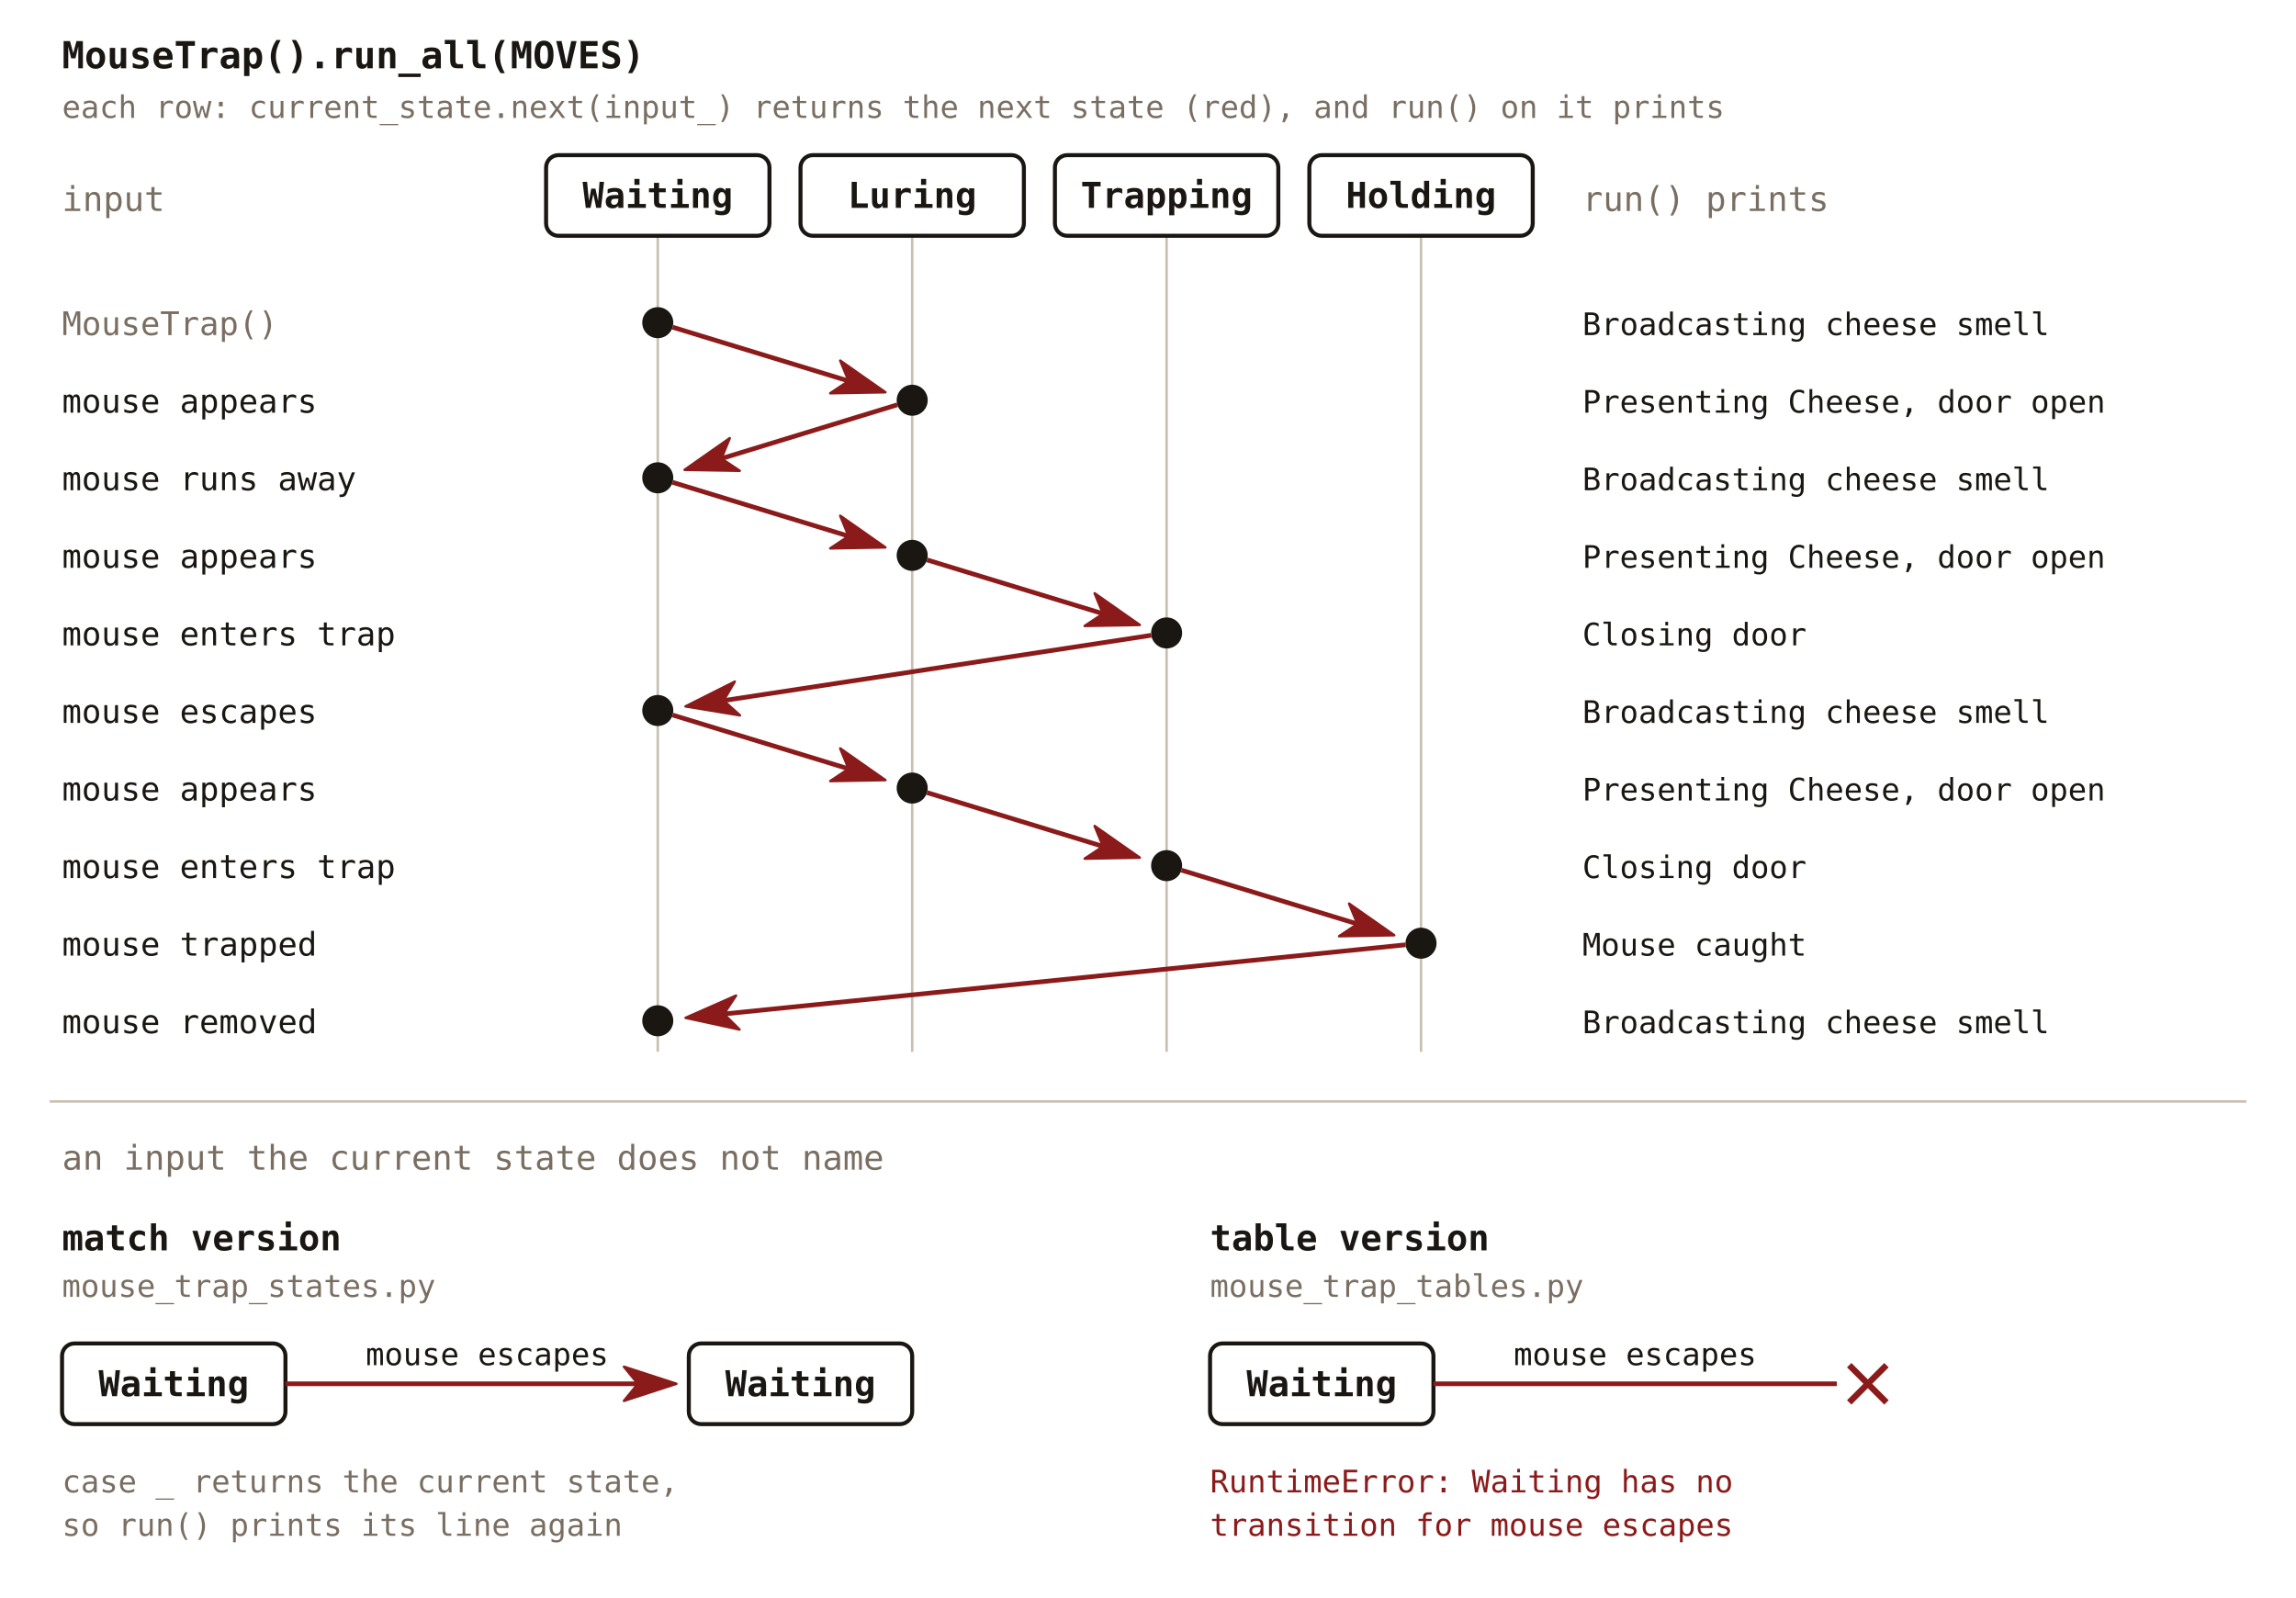
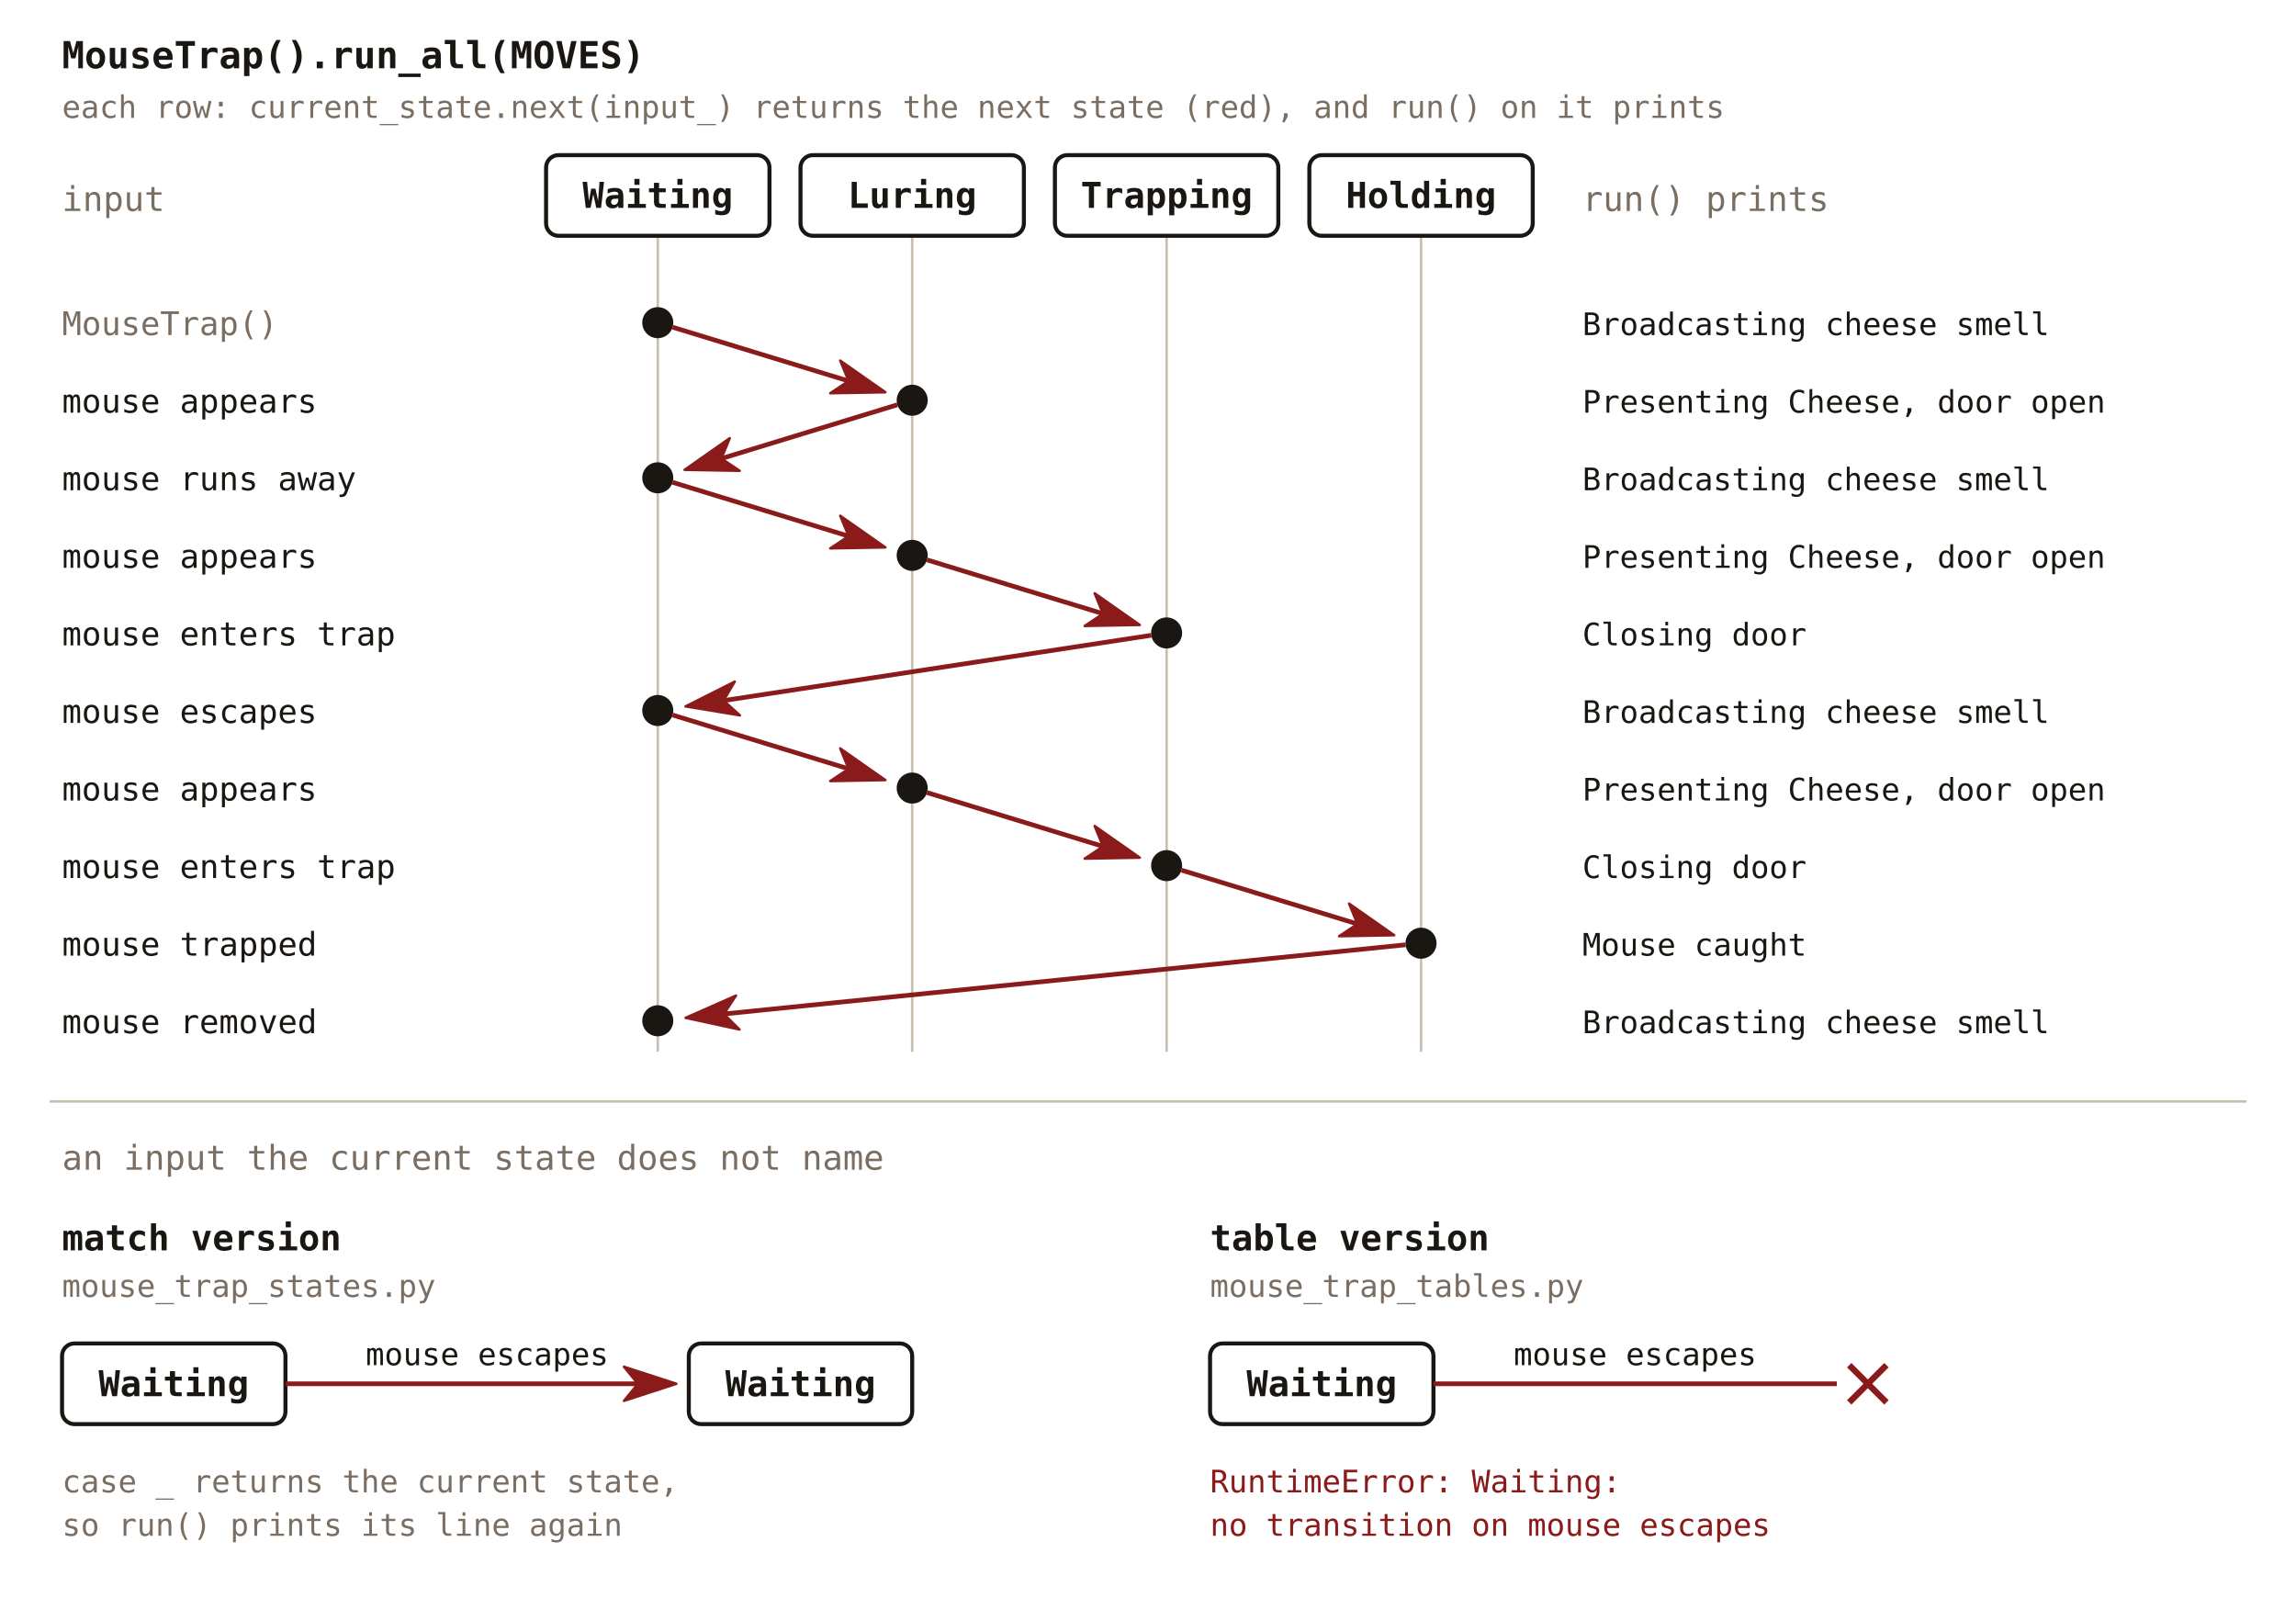
<svg xmlns="http://www.w3.org/2000/svg" viewBox="0 0 740 515" font-family="'JetBrains Mono', Consolas, monospace">
  <defs>
    <marker id="ss-red" viewBox="0 0 18 12" refX="5" refY="6" markerWidth="18" markerHeight="12" orient="auto" markerUnits="userSpaceOnUse">
      <path d="M0.5,0.5 L17.4,6 L0.5,11.5 L5,6 Z" fill="#8b1a1a" stroke="#8b1a1a" stroke-width="0.8" stroke-linejoin="round" />
    </marker>
  </defs>
  <text x="20" y="22" font-size="12" fill="#1a1612" font-weight="bold" text-anchor="start">MouseTrap().run_all(MOVES)</text>
  <text x="20" y="38" font-size="10" fill="#7a6e62" text-anchor="start">each row: current_state.next(input_) returns the next state (red), and run() on it prints</text>
  <text x="20" y="68" font-size="11" fill="#7a6e62" text-anchor="start">input</text>
  <text x="510" y="68" font-size="11" fill="#7a6e62" text-anchor="start">run() prints</text>
  <line x1="212" y1="76" x2="212" y2="339" stroke="#c8bfb0" stroke-width="0.8" />
  <rect x="176" y="50" width="72" height="26" fill="none" stroke="#1a1612" stroke-width="1.3" rx="4" />
  <text x="212" y="67" font-size="11.5" fill="#1a1612" font-weight="bold" text-anchor="middle">Waiting</text>
  <line x1="294" y1="76" x2="294" y2="339" stroke="#c8bfb0" stroke-width="0.8" />
  <rect x="258" y="50" width="72" height="26" fill="none" stroke="#1a1612" stroke-width="1.3" rx="4" />
  <text x="294" y="67" font-size="11.5" fill="#1a1612" font-weight="bold" text-anchor="middle">Luring</text>
  <line x1="376" y1="76" x2="376" y2="339" stroke="#c8bfb0" stroke-width="0.8" />
  <rect x="340" y="50" width="72" height="26" fill="none" stroke="#1a1612" stroke-width="1.3" rx="4" />
  <text x="376" y="67" font-size="11.5" fill="#1a1612" font-weight="bold" text-anchor="middle">Trapping</text>
  <line x1="458" y1="76" x2="458" y2="339" stroke="#c8bfb0" stroke-width="0.8" />
  <rect x="422" y="50" width="72" height="26" fill="none" stroke="#1a1612" stroke-width="1.3" rx="4" />
  <text x="458" y="67" font-size="11.5" fill="#1a1612" font-weight="bold" text-anchor="middle">Holding</text>
  <text x="20" y="108" font-size="10.5" fill="#7a6e62" text-anchor="start">MouseTrap()</text>
  <circle cx="212" cy="104" r="5" fill="#1a1612" />
  <text x="510" y="108" font-size="10" fill="#1a1612" text-anchor="start">Broadcasting cheese smell</text>
  <text x="20" y="133" font-size="10.5" fill="#1a1612" text-anchor="start">mouse appears</text>
  <line x1="216.783" y1="105.458" x2="273.5" y2="122.8" stroke="#8b1a1a" stroke-width="1.5" marker-end="url(#ss-red)" />
  <circle cx="294" cy="129" r="5" fill="#1a1612" />
  <text x="510" y="133" font-size="10" fill="#1a1612" text-anchor="start">Presenting Cheese, door open</text>
  <text x="20" y="158" font-size="10.5" fill="#1a1612" text-anchor="start">mouse runs away</text>
  <line x1="289.217" y1="130.458" x2="232.5" y2="147.8" stroke="#8b1a1a" stroke-width="1.5" marker-end="url(#ss-red)" />
  <circle cx="212" cy="154" r="5" fill="#1a1612" />
  <text x="510" y="158" font-size="10" fill="#1a1612" text-anchor="start">Broadcasting cheese smell</text>
  <text x="20" y="183" font-size="10.5" fill="#1a1612" text-anchor="start">mouse appears</text>
  <line x1="216.783" y1="155.458" x2="273.5" y2="172.8" stroke="#8b1a1a" stroke-width="1.5" marker-end="url(#ss-red)" />
  <circle cx="294" cy="179" r="5" fill="#1a1612" />
  <text x="510" y="183" font-size="10" fill="#1a1612" text-anchor="start">Presenting Cheese, door open</text>
  <text x="20" y="208" font-size="10.5" fill="#1a1612" text-anchor="start">mouse enters trap</text>
  <line x1="298.783" y1="180.458" x2="355.5" y2="197.8" stroke="#8b1a1a" stroke-width="1.5" marker-end="url(#ss-red)" />
  <circle cx="376" cy="204" r="5" fill="#1a1612" />
  <text x="510" y="208" font-size="10" fill="#1a1612" text-anchor="start">Closing door</text>
  <text x="20" y="233" font-size="10.5" fill="#1a1612" text-anchor="start">mouse escapes</text>
  <line x1="371.057" y1="204.753" x2="233.2" y2="225.8" stroke="#8b1a1a" stroke-width="1.5" marker-end="url(#ss-red)" />
  <circle cx="212" cy="229" r="5" fill="#1a1612" />
  <text x="510" y="233" font-size="10" fill="#1a1612" text-anchor="start">Broadcasting cheese smell</text>
  <text x="20" y="258" font-size="10.5" fill="#1a1612" text-anchor="start">mouse appears</text>
  <line x1="216.783" y1="230.458" x2="273.5" y2="247.8" stroke="#8b1a1a" stroke-width="1.5" marker-end="url(#ss-red)" />
  <circle cx="294" cy="254" r="5" fill="#1a1612" />
  <text x="510" y="258" font-size="10" fill="#1a1612" text-anchor="start">Presenting Cheese, door open</text>
  <text x="20" y="283" font-size="10.5" fill="#1a1612" text-anchor="start">mouse enters trap</text>
  <line x1="298.783" y1="255.458" x2="355.5" y2="272.8" stroke="#8b1a1a" stroke-width="1.5" marker-end="url(#ss-red)" />
  <circle cx="376" cy="279" r="5" fill="#1a1612" />
  <text x="510" y="283" font-size="10" fill="#1a1612" text-anchor="start">Closing door</text>
  <text x="20" y="308" font-size="10.5" fill="#1a1612" text-anchor="start">mouse trapped</text>
  <line x1="380.783" y1="280.458" x2="437.5" y2="297.8" stroke="#8b1a1a" stroke-width="1.5" marker-end="url(#ss-red)" />
  <circle cx="458" cy="304" r="5" fill="#1a1612" />
  <text x="510" y="308" font-size="10" fill="#1a1612" text-anchor="start">Mouse caught</text>
  <text x="20" y="333" font-size="10.5" fill="#1a1612" text-anchor="start">mouse removed</text>
  <line x1="453.026" y1="304.506" x2="233.3" y2="326.8" stroke="#8b1a1a" stroke-width="1.5" marker-end="url(#ss-red)" />
  <circle cx="212" cy="329" r="5" fill="#1a1612" />
  <text x="510" y="333" font-size="10" fill="#1a1612" text-anchor="start">Broadcasting cheese smell</text>
  <line x1="16" y1="355" x2="724" y2="355" stroke="#c8bfb0" stroke-width="0.8" />
  <text x="20" y="377" font-size="11" fill="#7a6e62" text-anchor="start">an input the current state does not name</text>
  <text x="20" y="403" font-size="11.5" fill="#1a1612" font-weight="bold" text-anchor="start">match version</text>
  <text x="20" y="418" font-size="10" fill="#7a6e62" text-anchor="start">mouse_trap_states.py</text>
  <rect x="20" y="433" width="72" height="26" fill="none" stroke="#1a1612" stroke-width="1.3" rx="4" />
  <text x="56" y="450" font-size="11.5" fill="#1a1612" font-weight="bold" text-anchor="middle">Waiting</text>
  <text x="157" y="440" font-size="10" fill="#1a1612" text-anchor="middle">mouse escapes</text>
  <line x1="92" y1="446" x2="205.6" y2="446.0" stroke="#8b1a1a" stroke-width="1.5" marker-end="url(#ss-red)" />
  <rect x="222" y="433" width="72" height="26" fill="none" stroke="#1a1612" stroke-width="1.3" rx="4" />
  <text x="258" y="450" font-size="11.5" fill="#1a1612" font-weight="bold" text-anchor="middle">Waiting</text>
  <text x="20" y="481" font-size="10" fill="#7a6e62" text-anchor="start">case _ returns the current state,</text>
  <text x="20" y="495" font-size="10" fill="#7a6e62" text-anchor="start">so run() prints its line again</text>
  <text x="390" y="403" font-size="11.5" fill="#1a1612" font-weight="bold" text-anchor="start">table version</text>
  <text x="390" y="418" font-size="10" fill="#7a6e62" text-anchor="start">mouse_trap_tables.py</text>
  <rect x="390" y="433" width="72" height="26" fill="none" stroke="#1a1612" stroke-width="1.3" rx="4" />
  <text x="426" y="450" font-size="11.5" fill="#1a1612" font-weight="bold" text-anchor="middle">Waiting</text>
  <text x="527" y="440" font-size="10" fill="#1a1612" text-anchor="middle">mouse escapes</text>
  <line x1="462" y1="446" x2="592" y2="446" stroke="#8b1a1a" stroke-width="1.5" />
  <path d="M596,440 L608,452 M596,452 L608,440" stroke="#8b1a1a" stroke-width="2" fill="none" />
-   <text x="390" y="481" font-size="10" fill="#8b1a1a" text-anchor="start">RuntimeError: Waiting has no</text>
-   <text x="390" y="495" font-size="10" fill="#8b1a1a" text-anchor="start">transition for mouse escapes</text>
+   <text x="390" y="481" font-size="10" fill="#8b1a1a" text-anchor="start">RuntimeError: Waiting:</text>
+   <text x="390" y="495" font-size="10" fill="#8b1a1a" text-anchor="start">no transition on mouse escapes</text>
</svg>
